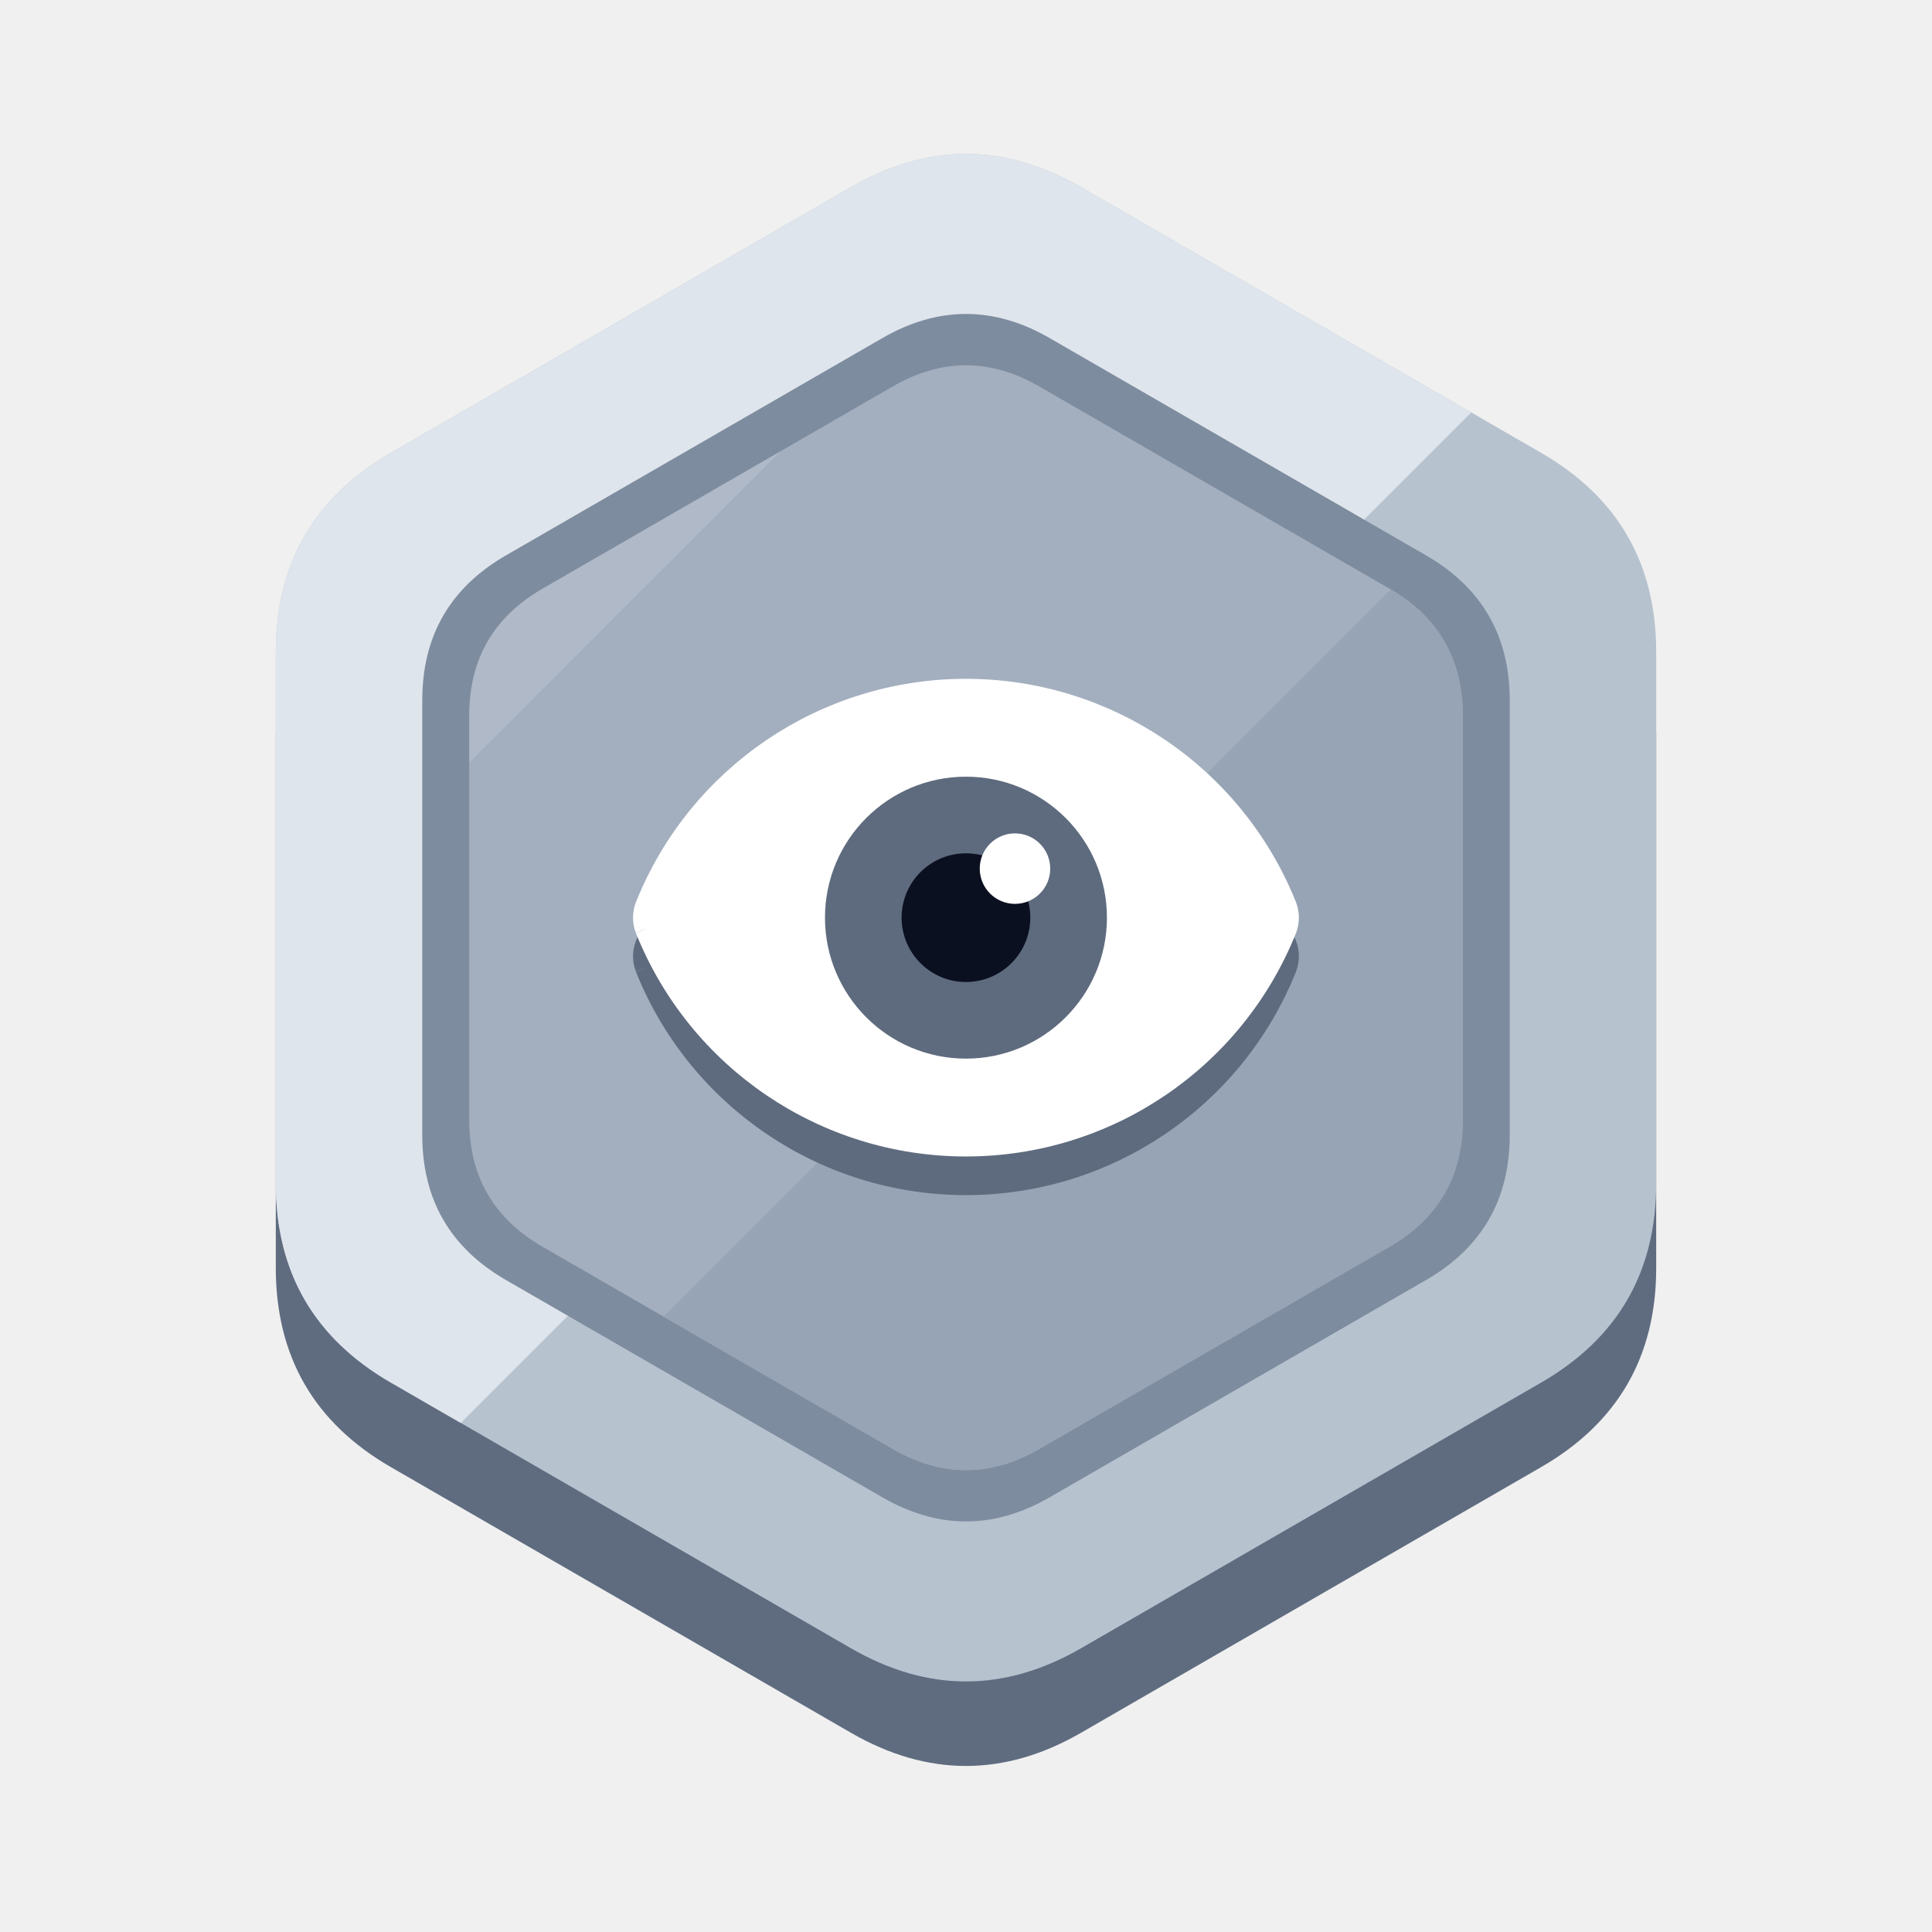
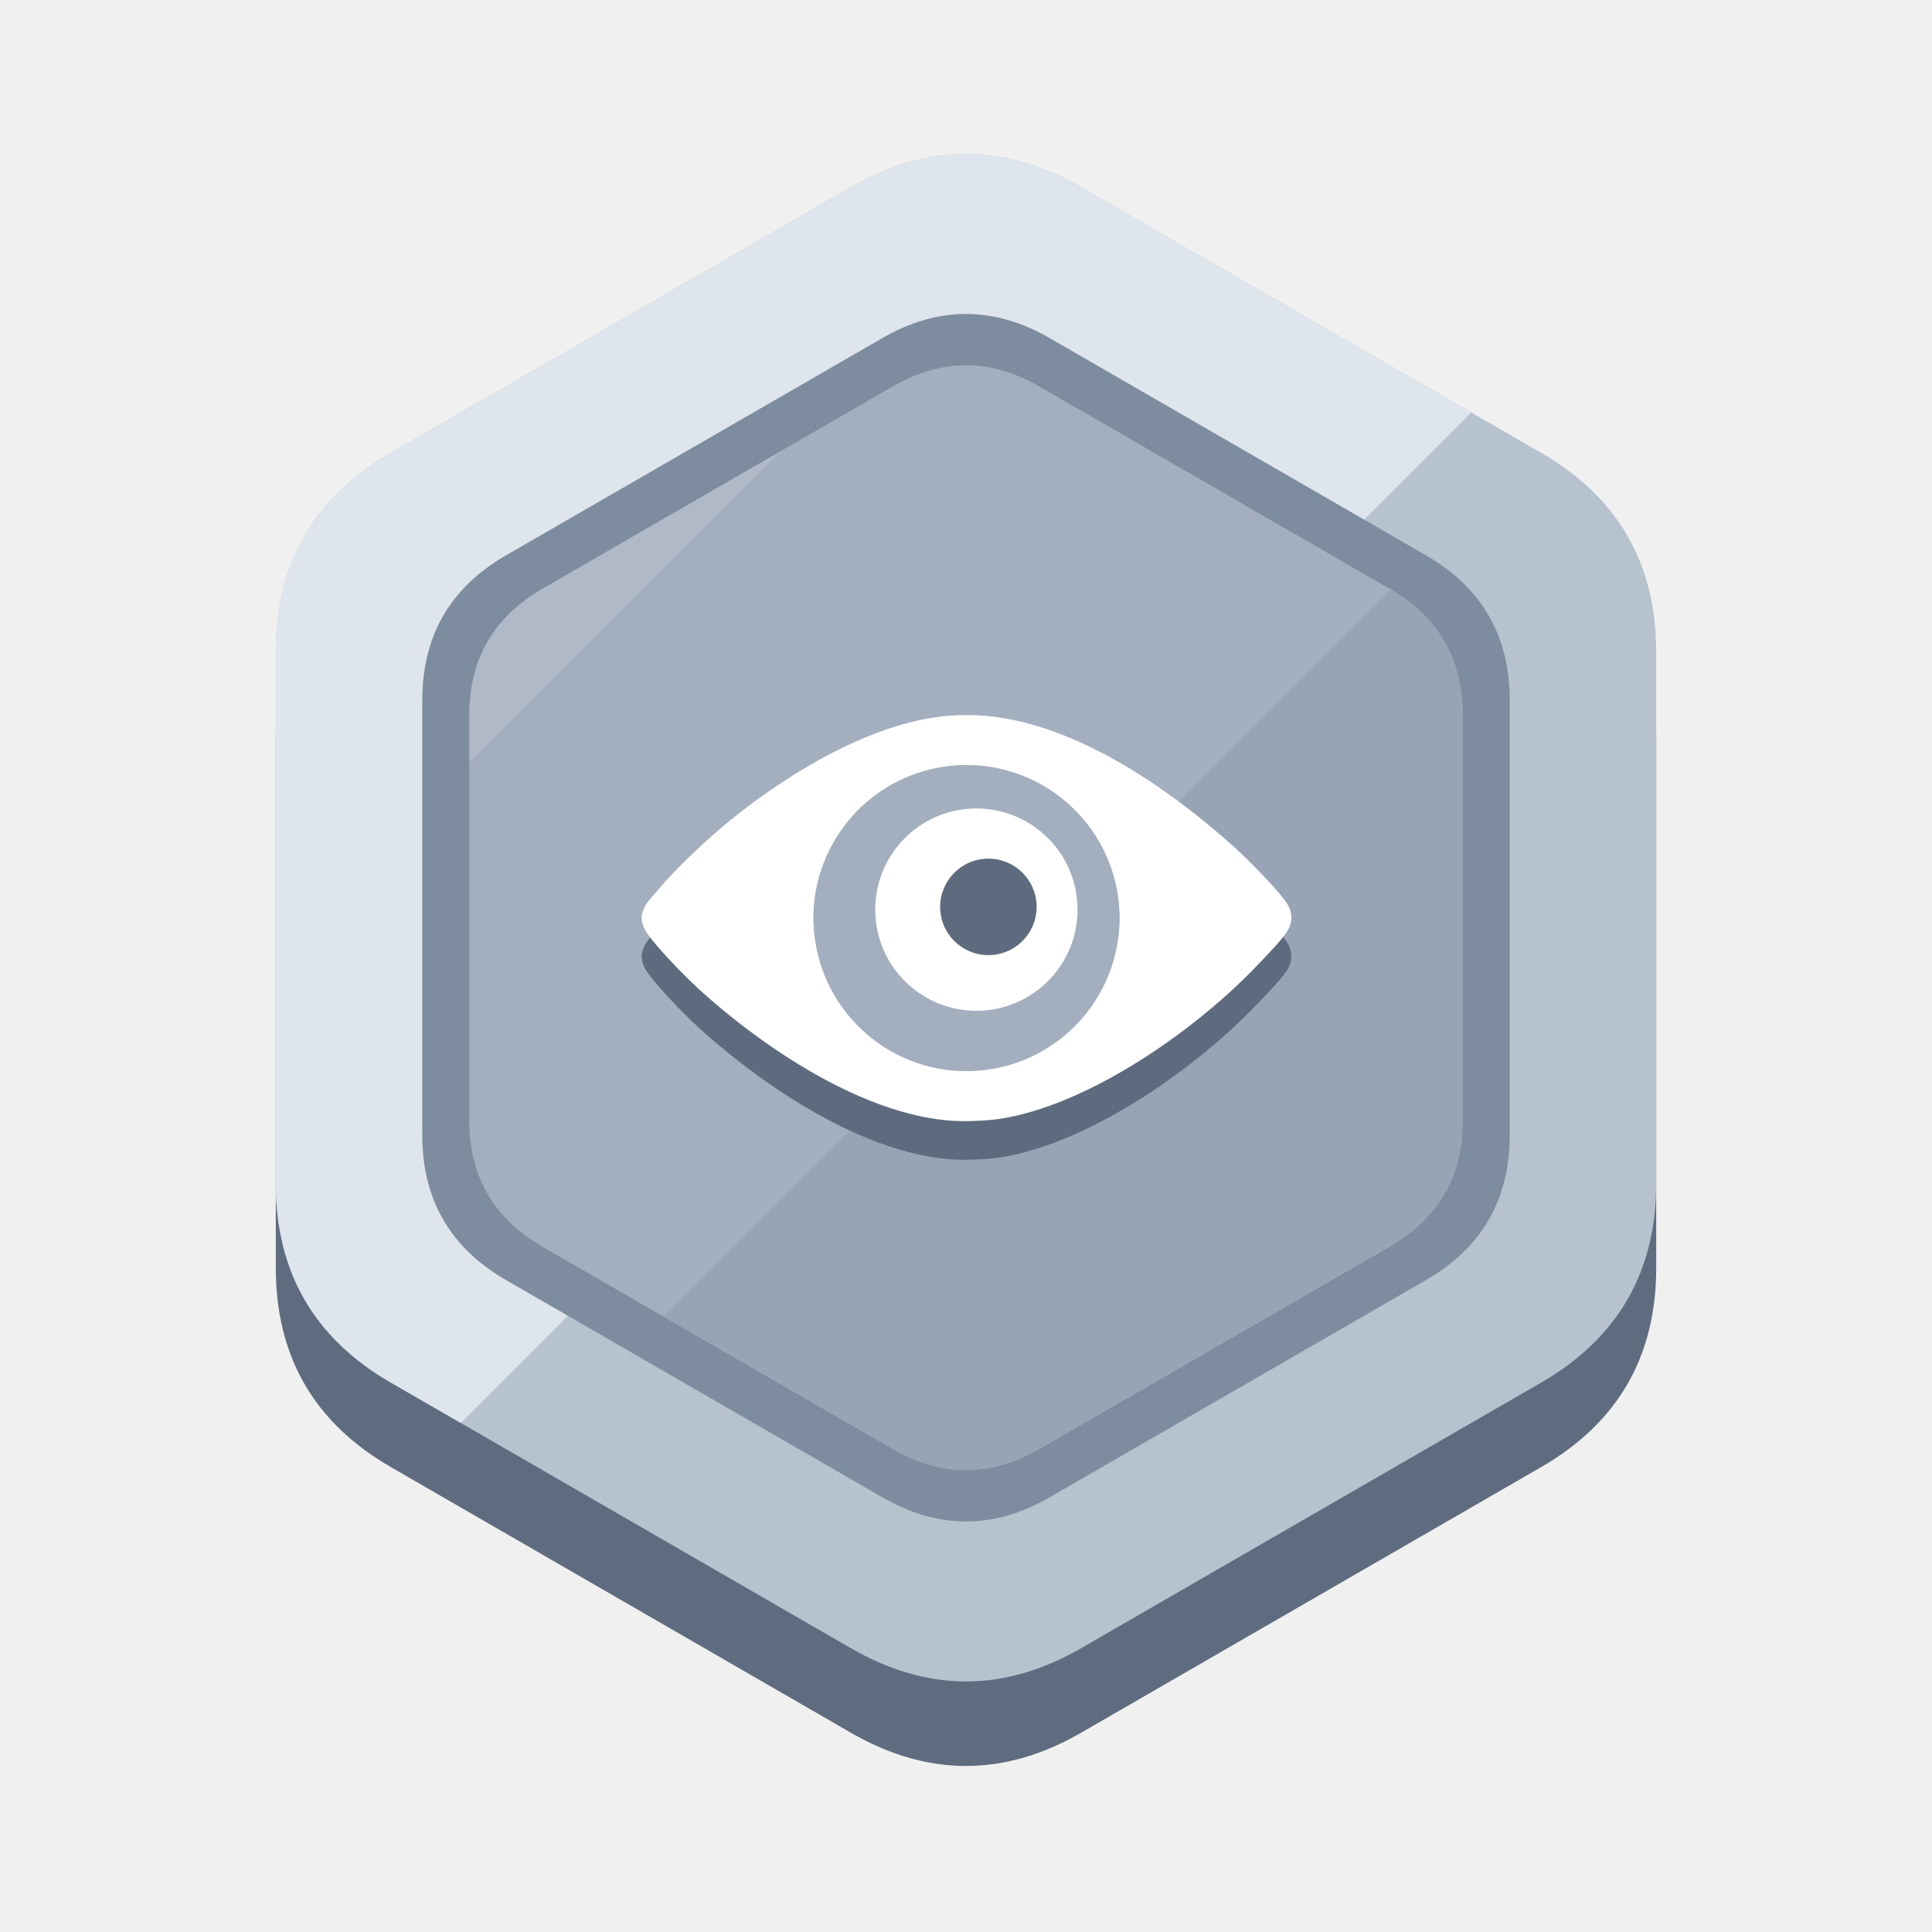
<svg xmlns="http://www.w3.org/2000/svg" viewBox="0 0 160 160" width="160" height="160">
  <defs>
    <clipPath id="A-discrimination-argent-o">
      <path d="M70.47 15.50Q80.00 10.00 89.53 15.50L127.63 37.50Q137.16 43.00 137.16 54.00L137.16 98.00Q137.16 109.00 127.63 114.50L89.53 136.50Q80.00 142.00 70.47 136.50L32.37 114.50Q22.84 109.00 22.84 98.00L22.84 54.00Q22.84 43.00 32.37 37.50Z" />
    </clipPath>
    <clipPath id="A-discrimination-argent-f">
      <path d="M73.94 32.00Q80.00 28.50 86.06 32.00L115.07 48.75Q121.14 52.25 121.14 59.25L121.14 92.75Q121.14 99.75 115.07 103.25L86.06 120.00Q80.00 123.50 73.94 120.00L44.93 103.25Q38.86 99.75 38.86 92.75L38.86 59.25Q38.86 52.25 44.93 48.75Z" />
    </clipPath>
  </defs>
  <g fill="#5F6C80" transform="translate(0 7)">
    <path d="M70.47 15.50Q80.00 10.00 89.53 15.50L127.63 37.50Q137.16 43.00 137.16 54.00L137.16 98.00Q137.16 109.00 127.63 114.50L89.53 136.50Q80.00 142.00 70.47 136.50L32.37 114.50Q22.84 109.00 22.84 98.00L22.84 54.00Q22.84 43.00 32.37 37.50Z" />
  </g>
  <g fill="#B7C2CF">
    <path d="M70.47 15.50Q80.00 10.00 89.53 15.50L127.63 37.50Q137.16 43.00 137.16 54.00L137.16 98.00Q137.16 109.00 127.63 114.50L89.53 136.50Q80.00 142.00 70.47 136.50L32.37 114.50Q22.84 109.00 22.84 98.00L22.84 54.00Q22.84 43.00 32.37 37.50Z" />
  </g>
  <g fill="#DFE5EC" clip-path="url(#A-discrimination-argent-o)">
    <polygon points="480,-324 -320,476 -320,-324" />
  </g>
  <g fill="#7E8C9F">
    <path d="M73.07 28.00Q80.00 24.00 86.93 28.00L118.11 46.00Q125.03 50.00 125.03 58.00L125.03 94.00Q125.03 102.00 118.11 106.00L86.93 124.00Q80.00 128.00 73.07 124.00L41.89 106.00Q34.97 102.00 34.97 94.00L34.97 58.00Q34.97 50.00 41.89 46.00Z" />
  </g>
  <g fill="#A3AFBF">
    <path d="M73.94 32.00Q80.00 28.50 86.06 32.00L115.07 48.75Q121.14 52.25 121.14 59.25L121.14 92.75Q121.14 99.75 115.07 103.25L86.06 120.00Q80.00 123.50 73.94 120.00L44.93 103.25Q38.86 99.75 38.86 92.75L38.86 59.25Q38.86 52.25 44.93 48.75Z" />
  </g>
  <g fill="#97A4B5" clip-path="url(#A-discrimination-argent-f)">
    <polygon points="480,-316 -320,484 480,476" />
  </g>
  <g fill="#FFFFFF" fill-opacity="0.13" clip-path="url(#A-discrimination-argent-f)">
    <polygon points="20,70 74,16 86,16 20,82" />
  </g>
-   <g fill="#5E6B7E" stroke="#5E6B7E" stroke-width="0" transform="translate(49.54 48.74) scale(2.538)">
-     <path d="M1.6 12.35a1 1 0 0 1 0-.7 11.2 11.2 0 0 1 20.8 0 1 1 0 0 1 0 .7 11.2 11.2 0 0 1-20.8 0" stroke-width="0.8" stroke-linejoin="round" />
+   <g fill="#5E6B7E" transform="translate(47 46.2) scale(0.0645)">
+     <path d="M500.158 251.779C501.08 251.729 502.001 251.684 502.923 251.644C630.385 246.148 766.604 340.241 857.48 422.276C872.94 436.231 915.412 478.804 924.873 495.163C927.639 499.865 929.188 505.184 929.378 510.636C929.509 516.05 928.25 521.406 925.72 526.194C919.507 538.218 897.342 560.394 887.431 570.883C809.213 653.662 676.355 747.397 563.516 768.473C550.082 770.982 536.576 772.138 522.932 772.525C522.006 772.578 521.08 772.626 520.154 772.669C398.019 778.249 255.201 682.201 168.207 602.962C149.857 585.948 132.438 567.956 116.026 549.065C93.784 523.504 85.261 509.328 111.188 481.694C117.03 475.467 122.855 467.853 128.858 461.444C154.144 434.542 181.152 409.311 209.71 385.911C285.954 324.07 400.083 255.115 500.158 251.779ZM526.795 708.107C635.014 700.082 716.233 605.84 708.194 497.621C700.155 389.403 605.902 308.196 497.685 316.25C389.488 324.302 308.3 418.533 316.337 526.731C324.375 634.929 418.596 716.13 526.795 708.107Z" />
+     <path d="M515.923 371.709C587.618 366.704 649.748 420.876 654.555 492.584C659.362 564.293 605.018 626.273 533.297 630.881C461.855 635.472 400.169 581.387 395.381 509.958C390.593 438.529 444.507 376.694 515.923 371.709Z" />
+     <path d="M534.509 436.075C568.568 432.835 598.805 457.819 602.045 491.878C605.286 525.938 580.302 556.175 546.243 559.416C512.183 562.656 481.945 537.672 478.705 503.613C475.464 469.553 500.449 439.315 534.509 436.075Z" />
  </g>
-   <g transform="translate(49.54 45.54) scale(2.538)">
-     <g fill="#FFFFFF" stroke="#FFFFFF" stroke-width="0">
-       <path d="M1.6 12.35a1 1 0 0 1 0-.7 11.2 11.2 0 0 1 20.8 0 1 1 0 0 1 0 .7 11.2 11.2 0 0 1-20.8 0" stroke-width="0.8" stroke-linejoin="round" />
+   <g transform="translate(47 43) scale(0.0645)">
+     <path fill="#A3AFBF" d="M526.795 708.107C635.014 700.082 716.233 605.84 708.194 497.621C700.155 389.403 605.902 308.196 497.685 316.25C389.488 324.302 308.3 418.533 316.337 526.731C324.375 634.929 418.596 716.13 526.795 708.107Z" />
+     <g fill="#FFFFFF">
+       <path d="M500.158 251.779C501.08 251.729 502.001 251.684 502.923 251.644C630.385 246.148 766.604 340.241 857.48 422.276C872.94 436.231 915.412 478.804 924.873 495.163C927.639 499.865 929.188 505.184 929.378 510.636C929.509 516.05 928.25 521.406 925.72 526.194C919.507 538.218 897.342 560.394 887.431 570.883C809.213 653.662 676.355 747.397 563.516 768.473C550.082 770.982 536.576 772.138 522.932 772.525C522.006 772.578 521.08 772.626 520.154 772.669C398.019 778.249 255.201 682.201 168.207 602.962C149.857 585.948 132.438 567.956 116.026 549.065C93.784 523.504 85.261 509.328 111.188 481.694C117.03 475.467 122.855 467.853 128.858 461.444C154.144 434.542 181.152 409.311 209.71 385.911C285.954 324.07 400.083 255.115 500.158 251.779ZM526.795 708.107C635.014 700.082 716.233 605.84 708.194 497.621C700.155 389.403 605.902 308.196 497.685 316.25C389.488 324.302 308.3 418.533 316.337 526.731C324.375 634.929 418.596 716.13 526.795 708.107Z" />
+       <path d="M515.923 371.709C587.618 366.704 649.748 420.876 654.555 492.584C659.362 564.293 605.018 626.273 533.297 630.881C461.855 635.472 400.169 581.387 395.381 509.958C390.593 438.529 444.507 376.694 515.923 371.709Z" />
    </g>
-     <circle cx="12" cy="12" r="4.6" fill="#5E6B7E" />
-     <circle cx="12" cy="12" r="2.1" fill="#0B1020" />
-     <circle cx="13.6" cy="10.4" r="1.15" fill="#FFFFFF" />
+     <path fill="#5E6B7E" d="M534.509 436.075C568.568 432.835 598.805 457.819 602.045 491.878C605.286 525.938 580.302 556.175 546.243 559.416C512.183 562.656 481.945 537.672 478.705 503.613C475.464 469.553 500.449 439.315 534.509 436.075Z" />
  </g>
</svg>
